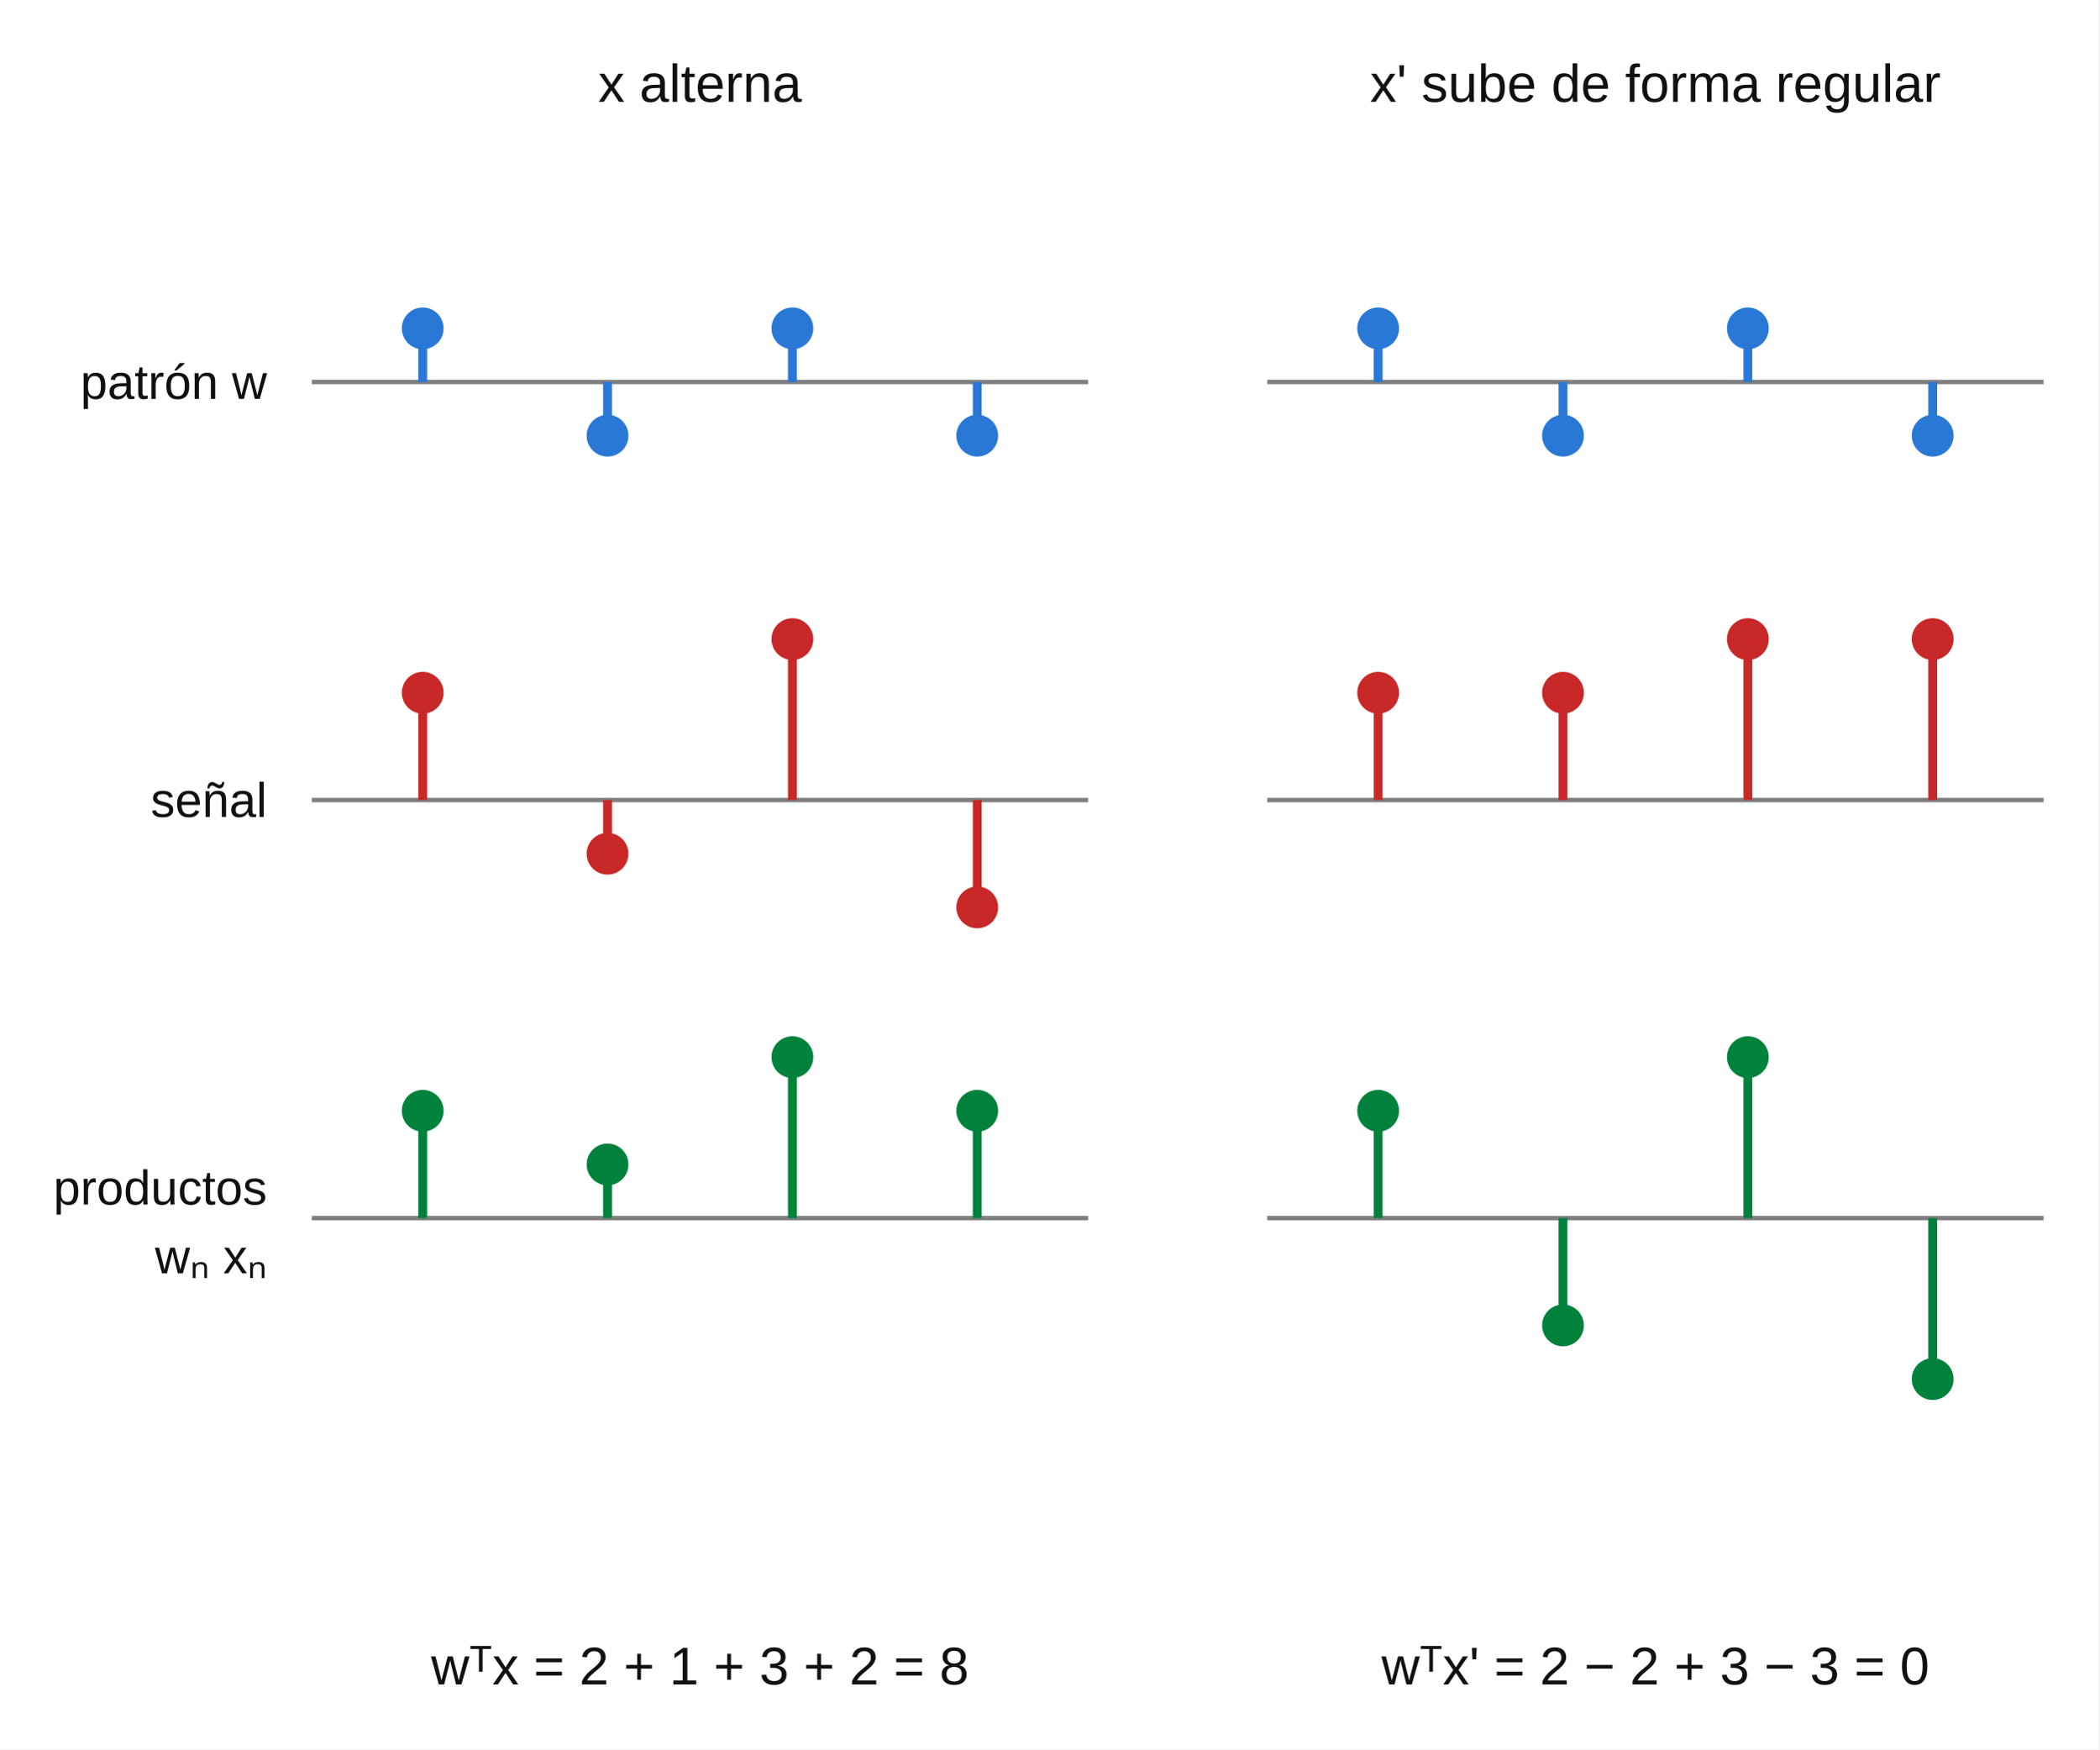
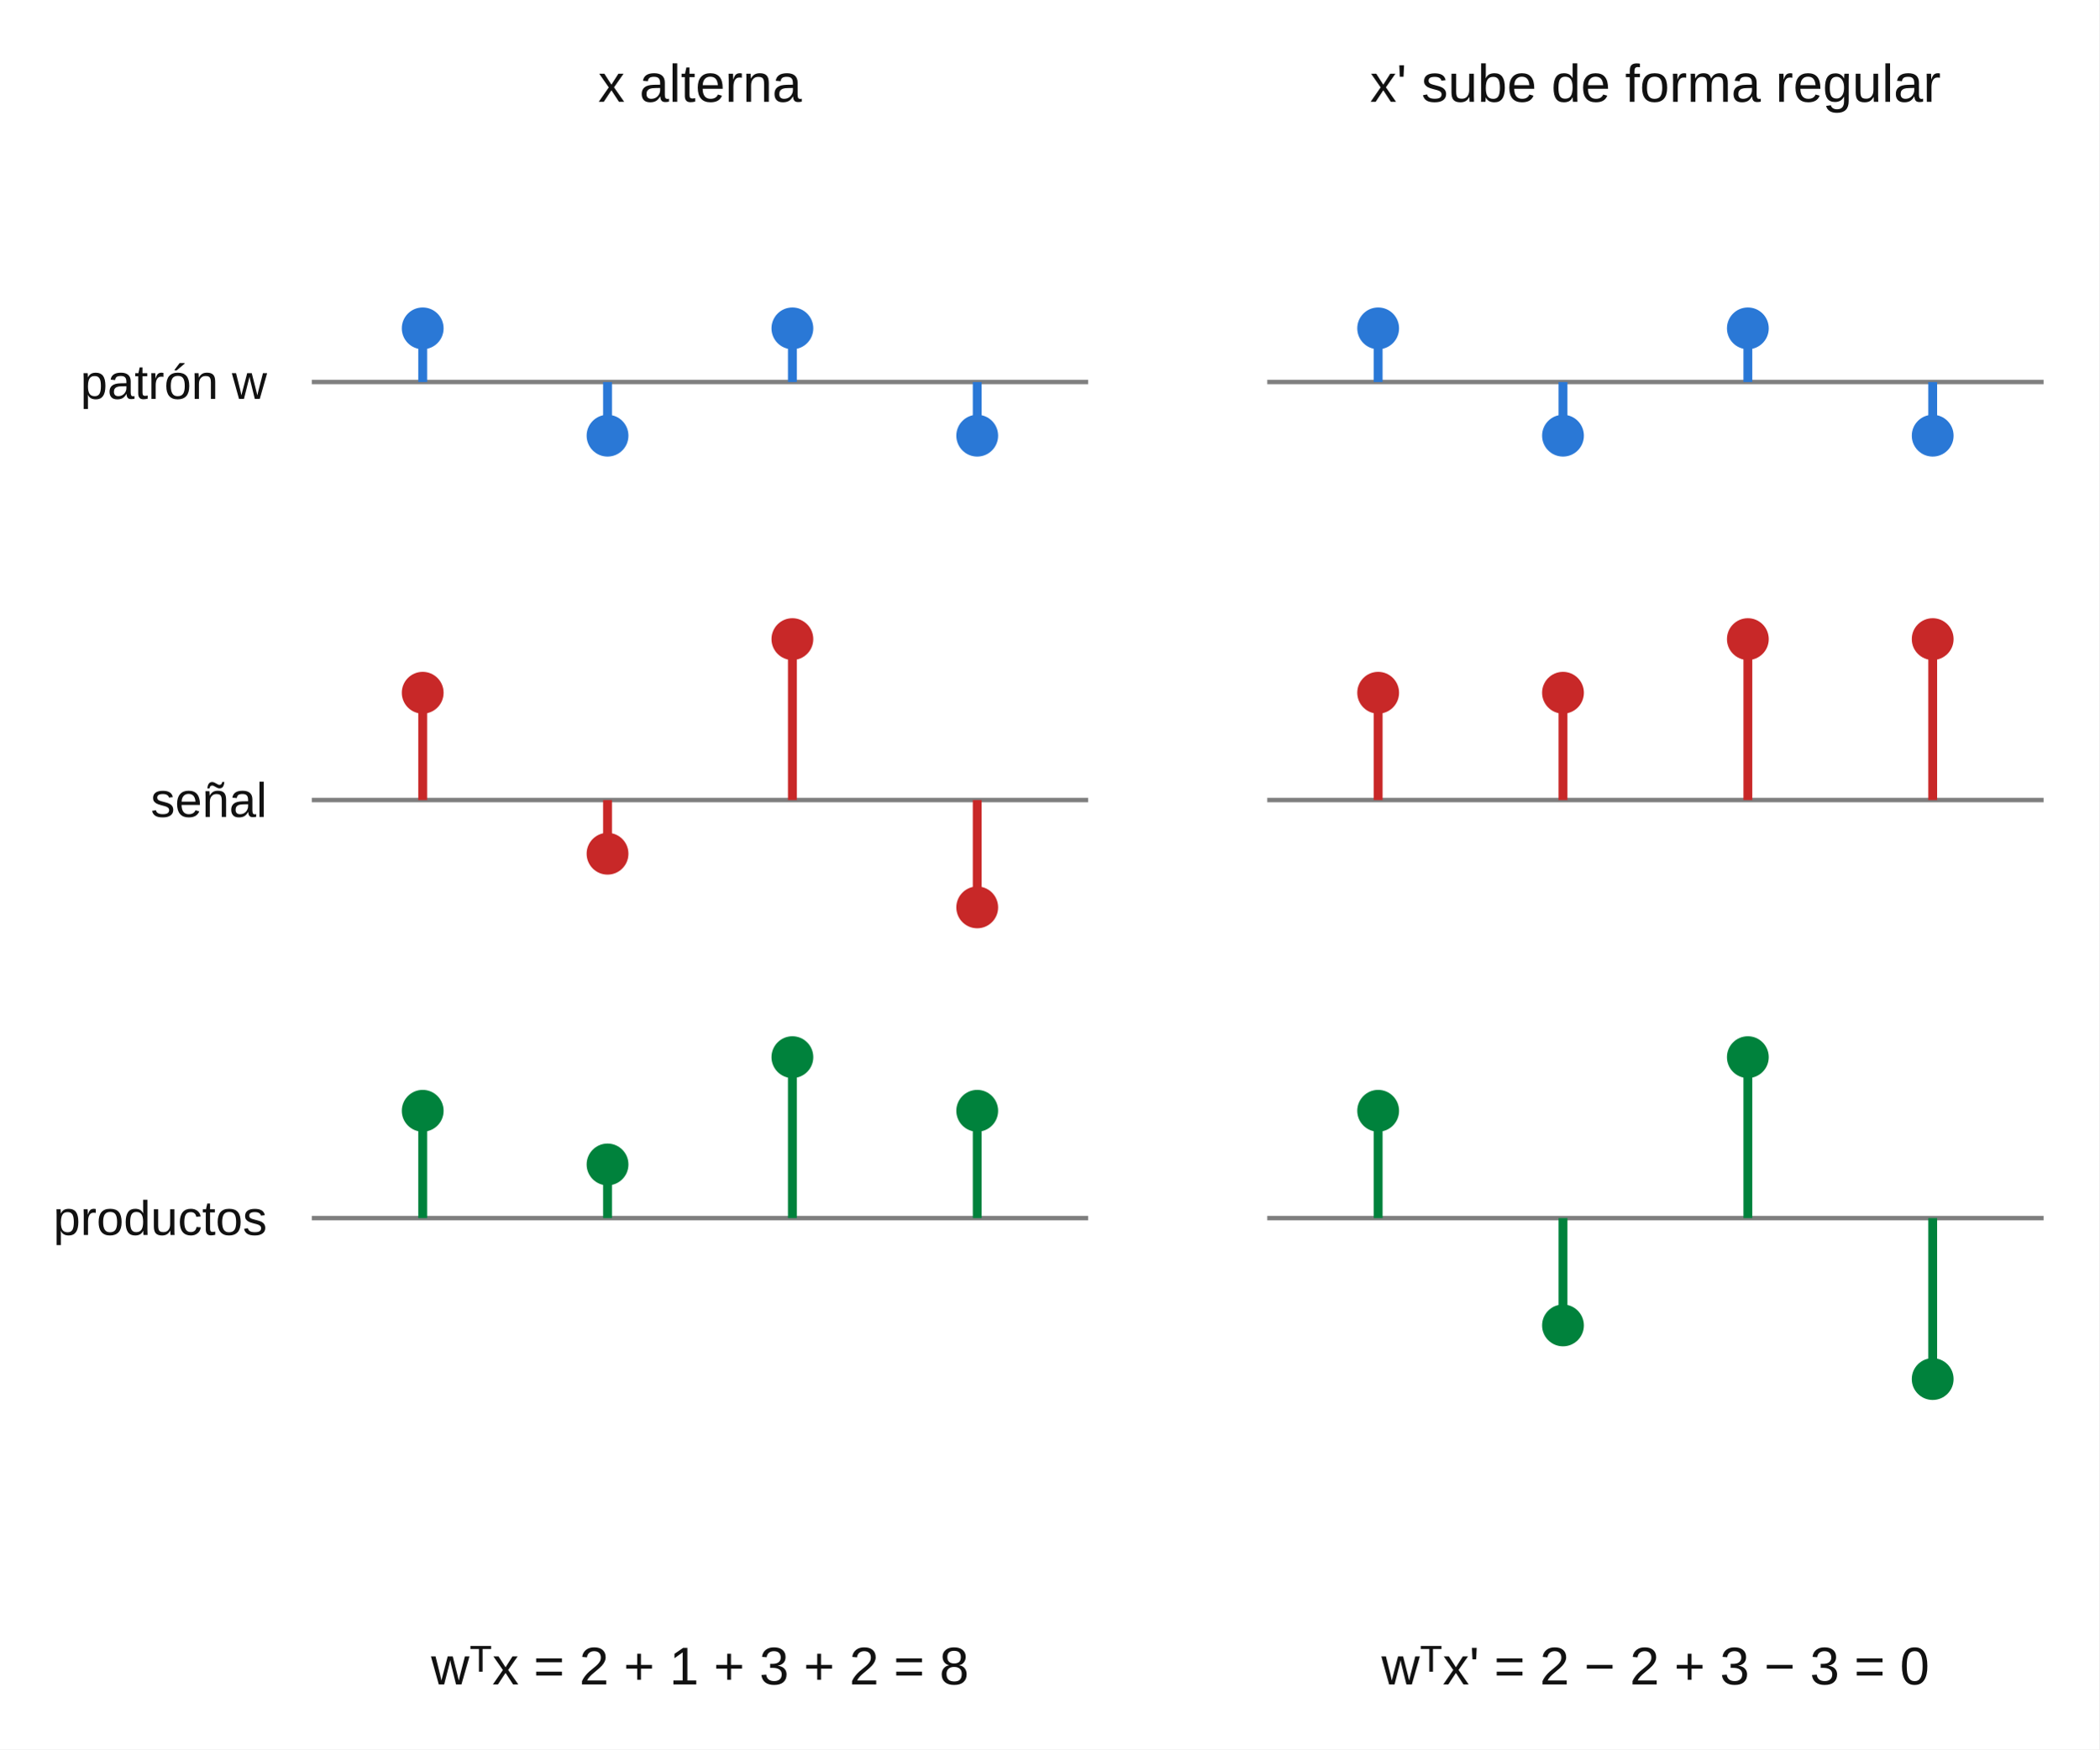
<svg xmlns="http://www.w3.org/2000/svg" width="522" height="435" viewBox="562.529 131.046 949.091 790.909">
  <rect x="562.529" y="131.046" width="949.091" height="790.909" fill="#ffffff" />
  <path d="M703.5 303.75C820.5 303.75 937.5 303.75 1054.5 303.75" fill="none" stroke="#7f7f7f" stroke-width="2" stroke-linejoin="round" stroke-linecap="butt" />
  <path d="M753.64 303.75C753.64 295.66 753.64 287.58 753.64 279.49" fill="none" stroke="#2a78d6" stroke-width="4" stroke-linejoin="round" stroke-linecap="butt" />
  <path d="M763.09 279.49C763.09 274.27 758.86 270.04 753.64 270.04C748.42 270.04 744.19 274.27 744.19 279.49C744.19 284.71 748.42 288.94 753.64 288.94C758.86 288.94 763.09 284.71 763.09 279.49" fill="#2a78d6" />
  <path d="M837.21 303.75C837.21 311.84 837.21 319.92 837.21 328.01" fill="none" stroke="#2a78d6" stroke-width="4" stroke-linejoin="round" stroke-linecap="butt" />
  <path d="M846.66 328.01C846.66 322.79 842.43 318.56 837.21 318.56C832 318.56 827.76 322.79 827.76 328.01C827.76 333.23 832 337.46 837.21 337.46C842.43 337.46 846.66 333.23 846.66 328.01" fill="#2a78d6" />
  <path d="M920.79 303.75C920.79 295.66 920.79 287.58 920.79 279.49" fill="none" stroke="#2a78d6" stroke-width="4" stroke-linejoin="round" stroke-linecap="butt" />
  <path d="M930.24 279.49C930.24 274.27 926 270.04 920.79 270.04C915.57 270.04 911.34 274.27 911.34 279.49C911.34 284.71 915.57 288.94 920.79 288.94C926 288.94 930.24 284.71 930.24 279.49" fill="#2a78d6" />
  <path d="M1004.36 303.75C1004.36 311.84 1004.36 319.92 1004.36 328.01" fill="none" stroke="#2a78d6" stroke-width="4" stroke-linejoin="round" stroke-linecap="butt" />
  <path d="M1013.81 328.01C1013.81 322.79 1009.58 318.56 1004.36 318.56C999.14 318.56 994.91 322.79 994.91 328.01C994.91 333.23 999.14 337.46 1004.36 337.46C1009.58 337.46 1013.81 333.23 1013.81 328.01" fill="#2a78d6" />
  <path d="M703.5 492.75C820.5 492.75 937.5 492.75 1054.5 492.75" fill="none" stroke="#7f7f7f" stroke-width="2" stroke-linejoin="round" stroke-linecap="butt" />
  <path d="M753.64 492.75C753.64 476.58 753.64 460.41 753.64 444.23" fill="none" stroke="#c82828" stroke-width="4" stroke-linejoin="round" stroke-linecap="butt" />
  <path d="M763.09 444.23C763.09 439.02 758.86 434.78 753.64 434.78C748.42 434.78 744.19 439.02 744.19 444.23C744.19 449.45 748.42 453.68 753.64 453.68C758.86 453.68 763.09 449.45 763.09 444.23" fill="#c82828" />
  <path d="M837.21 492.75C837.21 500.84 837.21 508.92 837.21 517.01" fill="none" stroke="#c82828" stroke-width="4" stroke-linejoin="round" stroke-linecap="butt" />
  <path d="M846.66 517.01C846.66 511.79 842.43 507.56 837.21 507.56C832 507.56 827.76 511.79 827.76 517.01C827.76 522.23 832 526.46 837.21 526.46C842.43 526.46 846.66 522.23 846.66 517.01" fill="#c82828" />
  <path d="M920.79 492.75C920.79 468.49 920.79 444.23 920.79 419.98" fill="none" stroke="#c82828" stroke-width="4" stroke-linejoin="round" stroke-linecap="butt" />
  <path d="M930.24 419.98C930.24 414.76 926 410.53 920.79 410.53C915.57 410.53 911.34 414.76 911.34 419.98C911.34 425.2 915.57 429.43 920.79 429.43C926 429.43 930.24 425.2 930.24 419.98" fill="#c82828" />
  <path d="M1004.36 492.75C1004.36 508.92 1004.36 525.09 1004.36 541.27" fill="none" stroke="#c82828" stroke-width="4" stroke-linejoin="round" stroke-linecap="butt" />
  <path d="M1013.81 541.27C1013.81 536.05 1009.58 531.82 1004.36 531.82C999.14 531.82 994.91 536.05 994.91 541.27C994.91 546.48 999.14 550.72 1004.36 550.72C1009.58 550.72 1013.81 546.48 1013.81 541.27" fill="#c82828" />
  <path d="M703.5 681.75C820.5 681.75 937.5 681.75 1054.5 681.75" fill="none" stroke="#7f7f7f" stroke-width="2" stroke-linejoin="round" stroke-linecap="butt" />
  <path d="M753.64 681.75C753.64 665.58 753.64 649.41 753.64 633.23" fill="none" stroke="#00823c" stroke-width="4" stroke-linejoin="round" stroke-linecap="butt" />
  <path d="M763.09 633.23C763.09 628.02 758.86 623.78 753.64 623.78C748.42 623.78 744.19 628.02 744.19 633.23C744.19 638.45 748.42 642.68 753.64 642.68C758.86 642.68 763.09 638.45 763.09 633.23" fill="#00823c" />
  <path d="M837.21 681.75C837.21 673.66 837.21 665.58 837.21 657.49" fill="none" stroke="#00823c" stroke-width="4" stroke-linejoin="round" stroke-linecap="butt" />
  <path d="M846.66 657.49C846.66 652.27 842.43 648.04 837.21 648.04C832 648.04 827.76 652.27 827.76 657.49C827.76 662.71 832 666.94 837.21 666.94C842.43 666.94 846.66 662.71 846.66 657.49" fill="#00823c" />
  <path d="M920.79 681.75C920.79 657.49 920.79 633.23 920.79 608.98" fill="none" stroke="#00823c" stroke-width="4" stroke-linejoin="round" stroke-linecap="butt" />
  <path d="M930.24 608.98C930.24 603.76 926 599.53 920.79 599.53C915.57 599.53 911.34 603.76 911.34 608.98C911.34 614.2 915.57 618.43 920.79 618.43C926 618.43 930.24 614.2 930.24 608.98" fill="#00823c" />
  <path d="M1004.36 681.75C1004.36 665.58 1004.36 649.41 1004.36 633.23" fill="none" stroke="#00823c" stroke-width="4" stroke-linejoin="round" stroke-linecap="butt" />
  <path d="M1013.81 633.23C1013.81 628.02 1009.58 623.78 1004.36 623.78C999.14 623.78 994.91 628.02 994.91 633.23C994.91 638.45 999.14 642.68 1004.36 642.68C1009.58 642.68 1013.81 638.45 1013.81 633.23" fill="#00823c" />
  <text x="879" y="884.25" font-size="24" font-family="Arial, Helvetica, 'Liberation Sans', 'Nimbus Sans', 'Noto Sans CJK SC', 'Microsoft YaHei', 'PingFang SC', sans-serif" fill="#111111" text-anchor="middle" dominant-baseline="central">wᵀx = 2 + 1 + 3 + 2 = 8</text>
  <path d="M1135.5 303.75C1252.5 303.75 1369.5 303.75 1486.5 303.75" fill="none" stroke="#7f7f7f" stroke-width="2" stroke-linejoin="round" stroke-linecap="butt" />
  <path d="M1185.64 303.75C1185.64 295.66 1185.64 287.58 1185.64 279.49" fill="none" stroke="#2a78d6" stroke-width="4" stroke-linejoin="round" stroke-linecap="butt" />
  <path d="M1195.09 279.49C1195.09 274.27 1190.86 270.04 1185.64 270.04C1180.42 270.04 1176.19 274.27 1176.19 279.49C1176.19 284.71 1180.42 288.94 1185.64 288.94C1190.86 288.94 1195.09 284.71 1195.09 279.49" fill="#2a78d6" />
  <path d="M1269.21 303.75C1269.21 311.84 1269.21 319.92 1269.21 328.01" fill="none" stroke="#2a78d6" stroke-width="4" stroke-linejoin="round" stroke-linecap="butt" />
  <path d="M1278.66 328.01C1278.66 322.79 1274.43 318.56 1269.21 318.56C1264 318.56 1259.76 322.79 1259.76 328.01C1259.76 333.23 1264 337.46 1269.21 337.46C1274.43 337.46 1278.66 333.23 1278.66 328.01" fill="#2a78d6" />
  <path d="M1352.79 303.75C1352.79 295.66 1352.79 287.58 1352.79 279.49" fill="none" stroke="#2a78d6" stroke-width="4" stroke-linejoin="round" stroke-linecap="butt" />
  <path d="M1362.24 279.49C1362.24 274.27 1358 270.04 1352.79 270.04C1347.57 270.04 1343.34 274.27 1343.34 279.49C1343.34 284.71 1347.57 288.94 1352.79 288.94C1358 288.94 1362.24 284.71 1362.24 279.49" fill="#2a78d6" />
  <path d="M1436.36 303.75C1436.36 311.84 1436.36 319.92 1436.36 328.01" fill="none" stroke="#2a78d6" stroke-width="4" stroke-linejoin="round" stroke-linecap="butt" />
  <path d="M1445.81 328.01C1445.81 322.79 1441.58 318.56 1436.36 318.56C1431.14 318.56 1426.91 322.79 1426.91 328.01C1426.91 333.23 1431.14 337.46 1436.36 337.46C1441.58 337.46 1445.81 333.23 1445.81 328.01" fill="#2a78d6" />
  <path d="M1135.5 492.75C1252.5 492.75 1369.5 492.75 1486.5 492.75" fill="none" stroke="#7f7f7f" stroke-width="2" stroke-linejoin="round" stroke-linecap="butt" />
  <path d="M1185.64 492.75C1185.64 476.58 1185.64 460.41 1185.64 444.23" fill="none" stroke="#c82828" stroke-width="4" stroke-linejoin="round" stroke-linecap="butt" />
  <path d="M1195.09 444.23C1195.09 439.02 1190.86 434.78 1185.64 434.78C1180.42 434.78 1176.19 439.02 1176.19 444.23C1176.19 449.45 1180.42 453.68 1185.64 453.68C1190.86 453.68 1195.09 449.45 1195.09 444.23" fill="#c82828" />
  <path d="M1269.21 492.75C1269.21 476.58 1269.21 460.41 1269.21 444.23" fill="none" stroke="#c82828" stroke-width="4" stroke-linejoin="round" stroke-linecap="butt" />
  <path d="M1278.66 444.23C1278.66 439.02 1274.43 434.78 1269.21 434.78C1264 434.78 1259.76 439.02 1259.76 444.23C1259.76 449.45 1264 453.68 1269.21 453.68C1274.43 453.68 1278.66 449.45 1278.66 444.23" fill="#c82828" />
  <path d="M1352.79 492.75C1352.79 468.49 1352.79 444.23 1352.79 419.98" fill="none" stroke="#c82828" stroke-width="4" stroke-linejoin="round" stroke-linecap="butt" />
  <path d="M1362.24 419.98C1362.24 414.76 1358 410.53 1352.79 410.53C1347.57 410.53 1343.34 414.76 1343.34 419.98C1343.34 425.2 1347.57 429.43 1352.79 429.43C1358 429.43 1362.24 425.2 1362.24 419.98" fill="#c82828" />
  <path d="M1436.36 492.75C1436.36 468.49 1436.36 444.23 1436.36 419.98" fill="none" stroke="#c82828" stroke-width="4" stroke-linejoin="round" stroke-linecap="butt" />
  <path d="M1445.81 419.98C1445.81 414.76 1441.58 410.53 1436.36 410.53C1431.14 410.53 1426.91 414.76 1426.91 419.98C1426.91 425.2 1431.14 429.43 1436.36 429.43C1441.58 429.43 1445.81 425.2 1445.81 419.98" fill="#c82828" />
  <path d="M1135.5 681.75C1252.5 681.75 1369.5 681.75 1486.5 681.75" fill="none" stroke="#7f7f7f" stroke-width="2" stroke-linejoin="round" stroke-linecap="butt" />
  <path d="M1185.64 681.75C1185.64 665.58 1185.64 649.41 1185.64 633.23" fill="none" stroke="#00823c" stroke-width="4" stroke-linejoin="round" stroke-linecap="butt" />
  <path d="M1195.09 633.23C1195.09 628.02 1190.86 623.78 1185.64 623.78C1180.42 623.78 1176.19 628.02 1176.19 633.23C1176.19 638.45 1180.42 642.68 1185.64 642.68C1190.86 642.68 1195.09 638.45 1195.09 633.23" fill="#00823c" />
  <path d="M1269.21 681.75C1269.21 697.92 1269.21 714.09 1269.21 730.27" fill="none" stroke="#00823c" stroke-width="4" stroke-linejoin="round" stroke-linecap="butt" />
  <path d="M1278.66 730.27C1278.66 725.05 1274.43 720.82 1269.21 720.82C1264 720.82 1259.76 725.05 1259.76 730.27C1259.76 735.48 1264 739.72 1269.21 739.72C1274.43 739.72 1278.66 735.48 1278.66 730.27" fill="#00823c" />
  <path d="M1352.79 681.75C1352.79 657.49 1352.79 633.23 1352.79 608.98" fill="none" stroke="#00823c" stroke-width="4" stroke-linejoin="round" stroke-linecap="butt" />
  <path d="M1362.24 608.98C1362.24 603.76 1358 599.53 1352.79 599.53C1347.57 599.53 1343.34 603.76 1343.34 608.98C1343.34 614.2 1347.57 618.43 1352.79 618.43C1358 618.43 1362.24 614.2 1362.24 608.98" fill="#00823c" />
  <path d="M1436.36 681.75C1436.36 706.01 1436.36 730.27 1436.36 754.52" fill="none" stroke="#00823c" stroke-width="4" stroke-linejoin="round" stroke-linecap="butt" />
  <path d="M1445.81 754.52C1445.81 749.3 1441.58 745.07 1436.36 745.07C1431.14 745.07 1426.91 749.3 1426.91 754.52C1426.91 759.74 1431.14 763.97 1436.36 763.97C1441.58 763.97 1445.81 759.74 1445.81 754.52" fill="#00823c" />
  <text x="1311" y="884.25" font-size="24" font-family="Arial, Helvetica, 'Liberation Sans', 'Nimbus Sans', 'Noto Sans CJK SC', 'Microsoft YaHei', 'PingFang SC', sans-serif" fill="#111111" text-anchor="middle" dominant-baseline="central">wᵀx' = 2 − 2 + 3 − 3 = 0</text>
  <text x="879" y="168.75" font-size="24" font-family="Arial, Helvetica, 'Liberation Sans', 'Nimbus Sans', 'Noto Sans CJK SC', 'Microsoft YaHei', 'PingFang SC', sans-serif" fill="#111111" text-anchor="middle" dominant-baseline="central">x alterna</text>
  <text x="1311" y="168.75" font-size="24" font-family="Arial, Helvetica, 'Liberation Sans', 'Nimbus Sans', 'Noto Sans CJK SC', 'Microsoft YaHei', 'PingFang SC', sans-serif" fill="#111111" text-anchor="middle" dominant-baseline="central">x' sube de forma regular</text>
  <text x="683.25" y="303.75" font-size="22" font-family="Arial, Helvetica, 'Liberation Sans', 'Nimbus Sans', 'Noto Sans CJK SC', 'Microsoft YaHei', 'PingFang SC', sans-serif" fill="#111111" text-anchor="end" dominant-baseline="central">patrón w</text>
  <text x="683.25" y="492.75" font-size="22" font-family="Arial, Helvetica, 'Liberation Sans', 'Nimbus Sans', 'Noto Sans CJK SC', 'Microsoft YaHei', 'PingFang SC', sans-serif" fill="#111111" text-anchor="end" dominant-baseline="central">señal</text>
-   <text x="683.25" y="668" font-size="22" font-family="Arial, Helvetica, 'Liberation Sans', 'Nimbus Sans', 'Noto Sans CJK SC', 'Microsoft YaHei', 'PingFang SC', sans-serif" fill="#111111" text-anchor="end" dominant-baseline="central">productos</text>
-   <text x="683.25" y="695.5" font-size="22" font-family="Arial, Helvetica, 'Liberation Sans', 'Nimbus Sans', 'Noto Sans CJK SC', 'Microsoft YaHei', 'PingFang SC', sans-serif" fill="#111111" text-anchor="end" dominant-baseline="central">wₙ xₙ</text>
+   <text x="683.25" y="681.75" font-size="22" font-family="Arial, Helvetica, 'Liberation Sans', 'Nimbus Sans', 'Noto Sans CJK SC', 'Microsoft YaHei', 'PingFang SC', sans-serif" fill="#111111" text-anchor="end" dominant-baseline="central">productos</text>
</svg>
